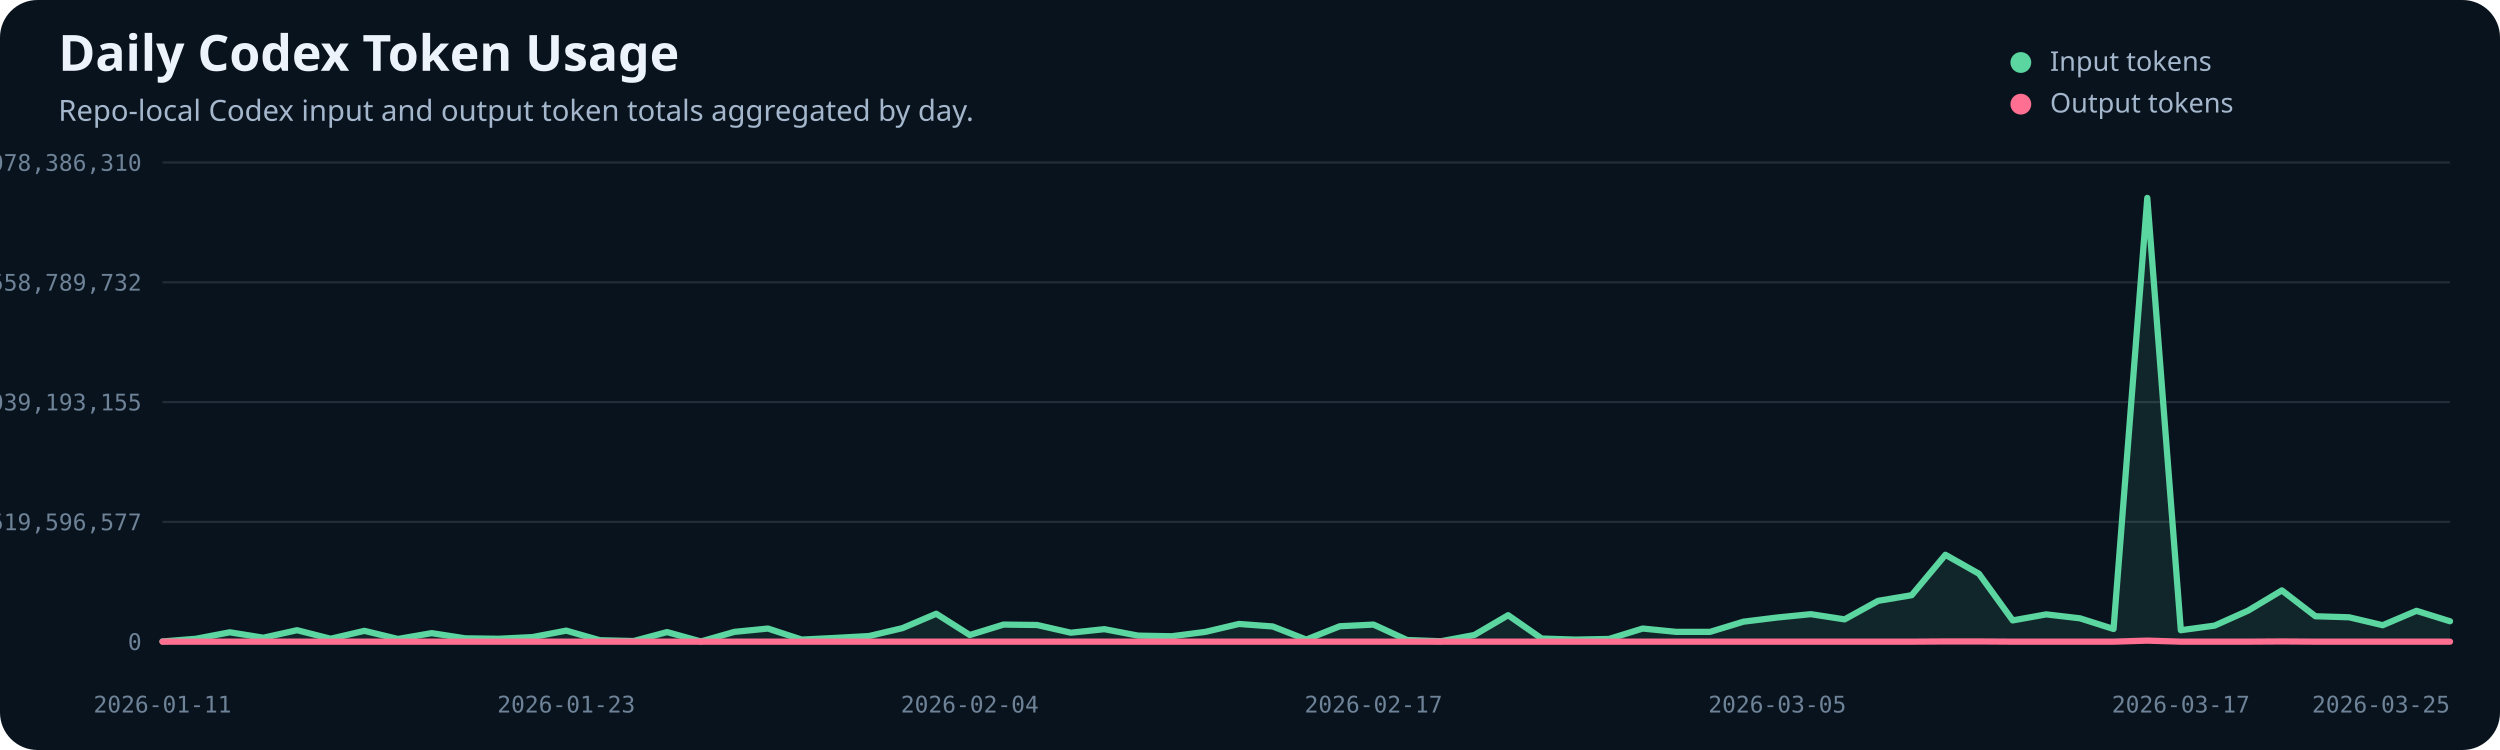
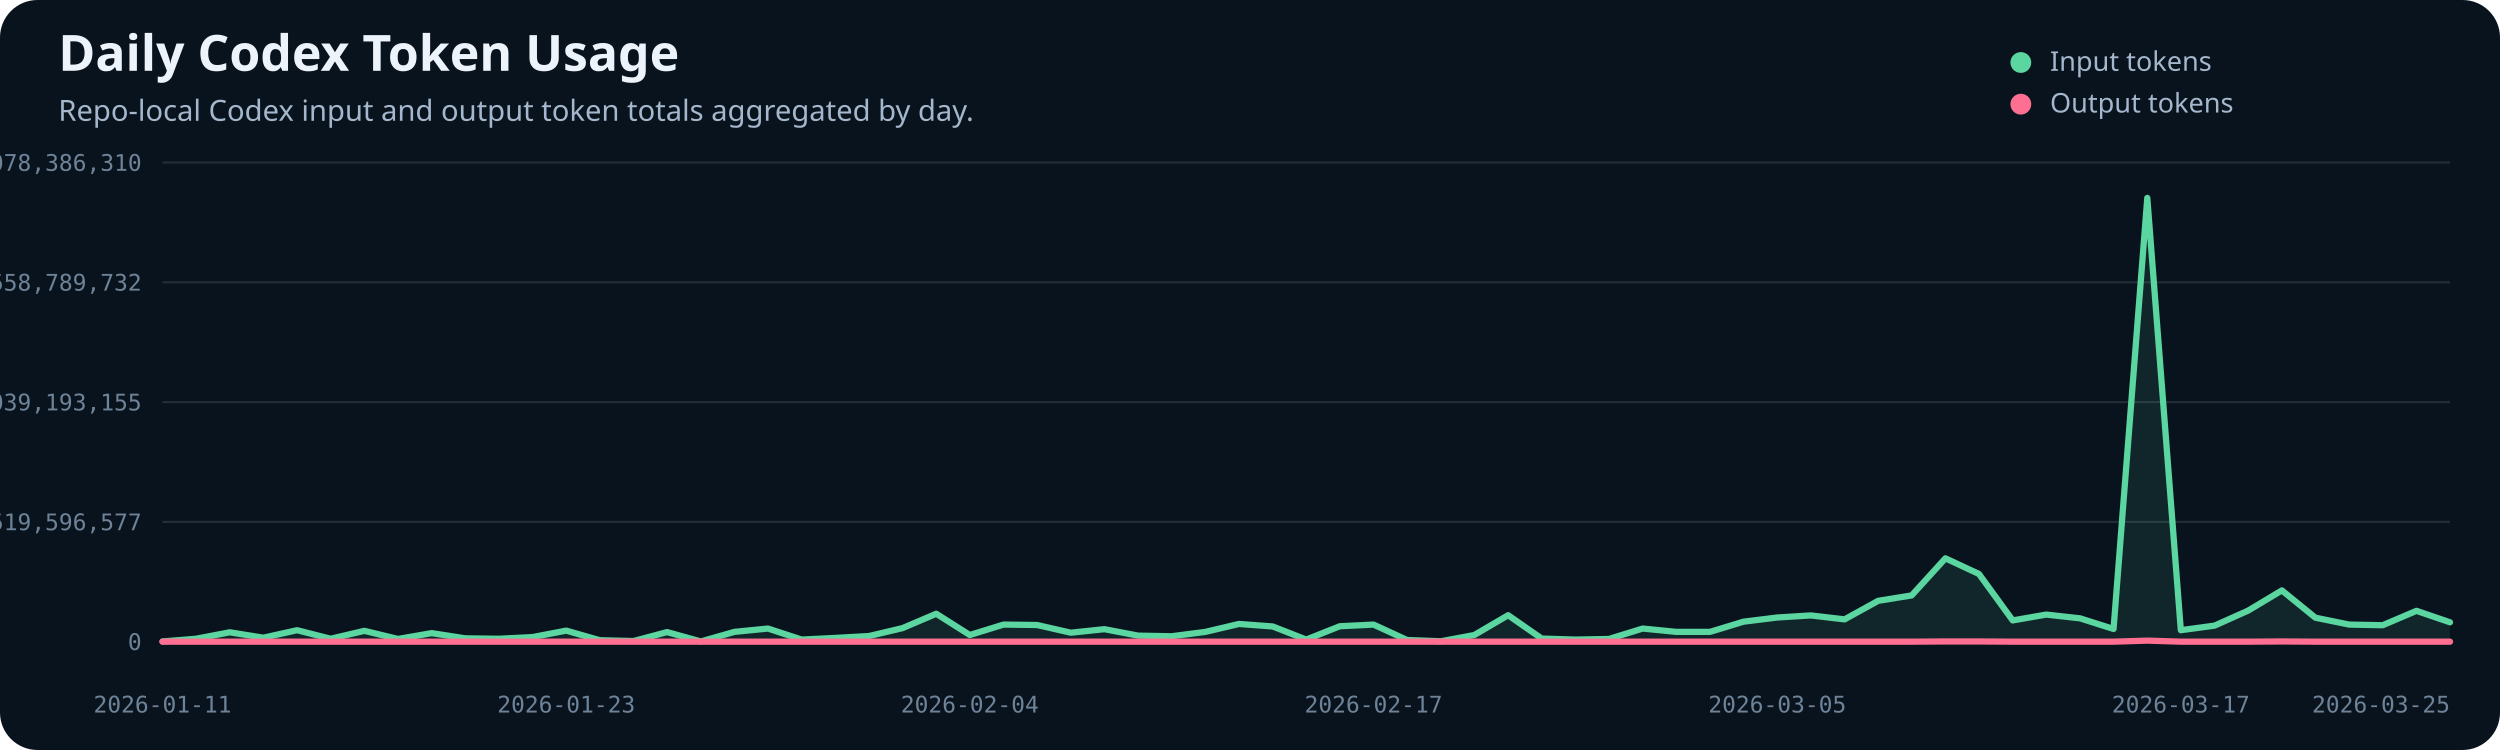
<svg xmlns="http://www.w3.org/2000/svg" width="1200" height="360" viewBox="0 0 1200 360">
  <style>
.frame { fill: #09131d; }
.title { fill: #edf3fb; font: 800 24px Manrope, 'Segoe UI', sans-serif; }
.subtitle { fill: #a4b7cc; font: 14px Manrope, 'Segoe UI', sans-serif; }
.legend { fill: #a4b7cc; font: 13px Manrope, 'Segoe UI', sans-serif; }
.grid-line { stroke: rgba(186, 208, 233, 0.14); stroke-width: 1; }
.domain { stroke: rgba(186, 208, 233, 0.24); stroke-width: 1; }
.axis-label { fill: #6e8398; font: 11px 'IBM Plex Mono', monospace; }
.empty { fill: #a4b7cc; font: 15px Manrope, 'Segoe UI', sans-serif; }
</style>
  <rect class="frame" x="0" y="0" width="1200" height="360" rx="18" />
  <text class="title" x="28" y="34">Daily Codex Token Usage</text>
  <text class="subtitle" x="28" y="58">Repo-local Codex input and output token totals aggregated by day.</text>
  <circle cx="970" cy="30" r="5" fill="#5bd6a0" />
  <text class="legend" x="984" y="34">Input tokens</text>
  <circle cx="970" cy="50" r="5" fill="#ff6f91" />
  <text class="legend" x="984" y="54">Output tokens</text>
  <line class="grid-line" x1="78" x2="1176" y1="308.0" y2="308.0" />
  <text class="axis-label" x="68" y="312.0" text-anchor="end">0</text>
  <line class="grid-line" x1="78" x2="1176" y1="250.5" y2="250.5" />
  <text class="axis-label" x="68" y="254.5" text-anchor="end">1,519,596,577</text>
  <line class="grid-line" x1="78" x2="1176" y1="193.0" y2="193.0" />
  <text class="axis-label" x="68" y="197.0" text-anchor="end">3,039,193,155</text>
  <line class="grid-line" x1="78" x2="1176" y1="135.5" y2="135.5" />
  <text class="axis-label" x="68" y="139.5" text-anchor="end">4,558,789,732</text>
  <line class="grid-line" x1="78" x2="1176" y1="78.0" y2="78.0" />
  <text class="axis-label" x="68" y="82.0" text-anchor="end">6,078,386,310</text>
  <line class="domain" x1="78" x2="1176" y1="308" y2="308" />
  <text class="axis-label" x="78.0" y="342" text-anchor="middle">2026-01-11</text>
  <text class="axis-label" x="271.8" y="342" text-anchor="middle">2026-01-23</text>
  <text class="axis-label" x="465.5" y="342" text-anchor="middle">2026-02-04</text>
  <text class="axis-label" x="659.3" y="342" text-anchor="middle">2026-02-17</text>
  <text class="axis-label" x="853.1" y="342" text-anchor="middle">2026-03-05</text>
  <text class="axis-label" x="1046.8" y="342" text-anchor="middle">2026-03-17</text>
  <text class="axis-label" x="1176.0" y="342" text-anchor="end">2026-03-25</text>
-   <polygon points="78.0,308 78.0,307.9 94.1,306.6 110.3,303.5 126.4,306.1 142.6,302.5 158.7,306.6 174.9,302.8 191.0,306.7 207.2,303.9 223.3,306.4 239.5,306.6 255.6,305.8 271.8,302.7 287.9,307.3 304.1,307.7 320.2,303.4 336.4,307.9 352.5,303.3 368.6,301.7 384.8,307.0 400.9,306.2 417.1,305.3 433.2,301.5 449.4,294.6 465.5,304.8 481.7,299.8 497.8,300.0 514.0,303.7 530.1,302.0 546.3,305.1 562.4,305.4 578.6,303.3 594.7,299.5 610.9,300.7 627.0,307.0 643.1,300.6 659.3,299.8 675.4,307.2 691.6,307.8 707.7,304.8 723.9,295.3 740.0,306.5 756.2,307.0 772.3,306.7 788.5,301.7 804.6,303.3 820.8,303.3 836.9,298.4 853.1,296.4 869.2,294.8 885.4,297.3 901.5,288.4 917.6,285.7 933.8,266.3 949.9,275.4 966.1,297.8 982.2,294.9 998.4,296.8 1014.5,301.9 1030.7,95.0 1046.8,302.5 1063.0,300.3 1079.1,293.1 1095.3,283.4 1111.4,295.8 1127.6,296.3 1143.7,300.1 1159.9,293.2 1176.0,298.2 1176.0,308" fill="#5bd6a0" opacity="0.1" />
-   <polyline points="78.0,307.9 94.1,306.6 110.3,303.5 126.4,306.1 142.6,302.5 158.7,306.6 174.9,302.8 191.0,306.7 207.2,303.9 223.3,306.4 239.5,306.6 255.6,305.8 271.8,302.7 287.9,307.3 304.1,307.7 320.2,303.4 336.4,307.9 352.5,303.3 368.6,301.7 384.8,307.0 400.9,306.2 417.1,305.3 433.2,301.5 449.4,294.6 465.5,304.8 481.7,299.8 497.8,300.0 514.0,303.7 530.1,302.0 546.3,305.1 562.4,305.4 578.6,303.3 594.7,299.5 610.9,300.7 627.0,307.0 643.1,300.6 659.3,299.8 675.4,307.2 691.6,307.8 707.7,304.8 723.9,295.3 740.0,306.5 756.2,307.0 772.3,306.7 788.5,301.7 804.6,303.3 820.8,303.3 836.9,298.4 853.1,296.4 869.2,294.8 885.4,297.3 901.5,288.4 917.6,285.7 933.8,266.3 949.9,275.4 966.1,297.8 982.2,294.9 998.4,296.8 1014.5,301.9 1030.7,95.0 1046.8,302.5 1063.0,300.3 1079.1,293.1 1095.3,283.4 1111.4,295.8 1127.6,296.3 1143.7,300.1 1159.9,293.2 1176.0,298.2" fill="none" stroke="#5bd6a0" stroke-width="3" stroke-linecap="round" stroke-linejoin="round" />
+   <polygon points="78.0,308 78.0,307.9 94.1,306.6 110.3,303.5 126.4,306.1 142.6,302.5 158.7,306.6 174.9,302.8 191.0,306.7 207.2,303.9 223.3,306.4 239.5,306.6 255.6,305.8 271.8,302.7 287.9,307.3 304.1,307.7 320.2,303.4 336.4,307.9 352.5,303.3 368.6,301.7 384.8,307.0 400.9,306.2 417.1,305.3 433.2,301.5 449.4,294.6 465.5,304.8 481.7,299.8 497.8,300.0 514.0,303.7 530.1,302.0 546.3,305.1 562.4,305.4 578.6,303.3 594.7,299.5 610.9,300.7 627.0,307.0 643.1,300.6 659.3,299.8 675.4,307.2 691.6,307.8 707.7,304.8 723.9,295.3 740.0,306.5 756.2,307.0 772.3,306.7 788.5,301.7 804.6,303.3 820.8,303.3 836.9,298.4 853.1,296.4 869.2,295.4 885.4,297.3 901.5,288.4 917.6,285.8 933.8,268.0 949.9,275.5 966.1,297.8 982.2,295.0 998.4,296.8 1014.5,301.9 1030.7,95.0 1046.8,302.5 1063.0,300.3 1079.1,293.1 1095.3,283.4 1111.4,296.5 1127.6,299.8 1143.7,300.1 1159.9,293.2 1176.0,298.7 1176.0,308" fill="#5bd6a0" opacity="0.1" />
+   <polyline points="78.0,307.9 94.1,306.6 110.3,303.5 126.4,306.1 142.6,302.5 158.7,306.6 174.9,302.8 191.0,306.7 207.2,303.9 223.3,306.4 239.5,306.6 255.6,305.8 271.8,302.7 287.9,307.3 304.1,307.7 320.2,303.4 336.4,307.9 352.5,303.3 368.6,301.7 384.8,307.0 400.9,306.2 417.1,305.3 433.2,301.5 449.4,294.6 465.5,304.8 481.7,299.8 497.8,300.0 514.0,303.7 530.1,302.0 546.3,305.1 562.4,305.4 578.6,303.3 594.7,299.5 610.9,300.7 627.0,307.0 643.1,300.6 659.3,299.8 675.4,307.2 691.6,307.8 707.7,304.8 723.9,295.3 740.0,306.5 756.2,307.0 772.3,306.7 788.5,301.7 804.6,303.3 820.8,303.3 836.9,298.4 853.1,296.4 869.2,295.4 885.4,297.3 901.5,288.4 917.6,285.8 933.8,268.0 949.9,275.5 966.1,297.8 982.2,295.0 998.4,296.8 1014.5,301.9 1030.7,95.0 1046.8,302.5 1063.0,300.3 1079.1,293.1 1095.3,283.4 1111.4,296.5 1127.6,299.8 1143.7,300.1 1159.9,293.2 1176.0,298.7" fill="none" stroke="#5bd6a0" stroke-width="3" stroke-linecap="round" stroke-linejoin="round" />
  <polygon points="78.0,308 78.0,308.0 94.1,308.0 110.3,308.0 126.4,308.0 142.6,308.0 158.7,308.0 174.9,308.0 191.0,308.0 207.2,308.0 223.3,308.0 239.5,308.0 255.6,308.0 271.8,308.0 287.9,308.0 304.1,308.0 320.2,308.0 336.4,308.0 352.5,308.0 368.6,308.0 384.8,308.0 400.9,308.0 417.1,308.0 433.2,308.0 449.4,308.0 465.5,308.0 481.7,308.0 497.8,308.0 514.0,308.0 530.1,308.0 546.3,308.0 562.4,308.0 578.6,308.0 594.7,308.0 610.9,308.0 627.0,308.0 643.1,308.0 659.3,308.0 675.4,308.0 691.6,308.0 707.7,308.0 723.9,308.0 740.0,308.0 756.2,308.0 772.3,308.0 788.5,308.0 804.6,308.0 820.8,308.0 836.9,308.0 853.1,308.0 869.2,308.0 885.4,308.0 901.5,308.0 917.6,308.0 933.8,307.9 949.9,307.9 966.1,308.0 982.2,308.0 998.4,308.0 1014.5,308.0 1030.7,307.5 1046.8,308.0 1063.0,308.0 1079.1,308.0 1095.3,307.9 1111.4,308.0 1127.6,308.0 1143.7,308.0 1159.9,308.0 1176.0,308.0 1176.0,308" fill="#ff6f91" opacity="0.1" />
  <polyline points="78.0,308.0 94.1,308.0 110.3,308.0 126.4,308.0 142.6,308.0 158.7,308.0 174.9,308.0 191.0,308.0 207.2,308.0 223.3,308.0 239.5,308.0 255.6,308.0 271.8,308.0 287.9,308.0 304.1,308.0 320.2,308.0 336.4,308.0 352.5,308.0 368.6,308.0 384.8,308.0 400.9,308.0 417.1,308.0 433.2,308.0 449.4,308.0 465.5,308.0 481.7,308.0 497.8,308.0 514.0,308.0 530.1,308.0 546.3,308.0 562.4,308.0 578.6,308.0 594.7,308.0 610.9,308.0 627.0,308.0 643.1,308.0 659.3,308.0 675.4,308.0 691.6,308.0 707.7,308.0 723.9,308.0 740.0,308.0 756.2,308.0 772.3,308.0 788.5,308.0 804.6,308.0 820.8,308.0 836.9,308.0 853.1,308.0 869.2,308.0 885.4,308.0 901.5,308.0 917.6,308.0 933.8,307.9 949.9,307.9 966.1,308.0 982.2,308.0 998.4,308.0 1014.5,308.0 1030.7,307.5 1046.8,308.0 1063.0,308.0 1079.1,308.0 1095.3,307.9 1111.4,308.0 1127.6,308.0 1143.7,308.0 1159.9,308.0 1176.0,308.0" fill="none" stroke="#ff6f91" stroke-width="3" stroke-linecap="round" stroke-linejoin="round" />
</svg>
